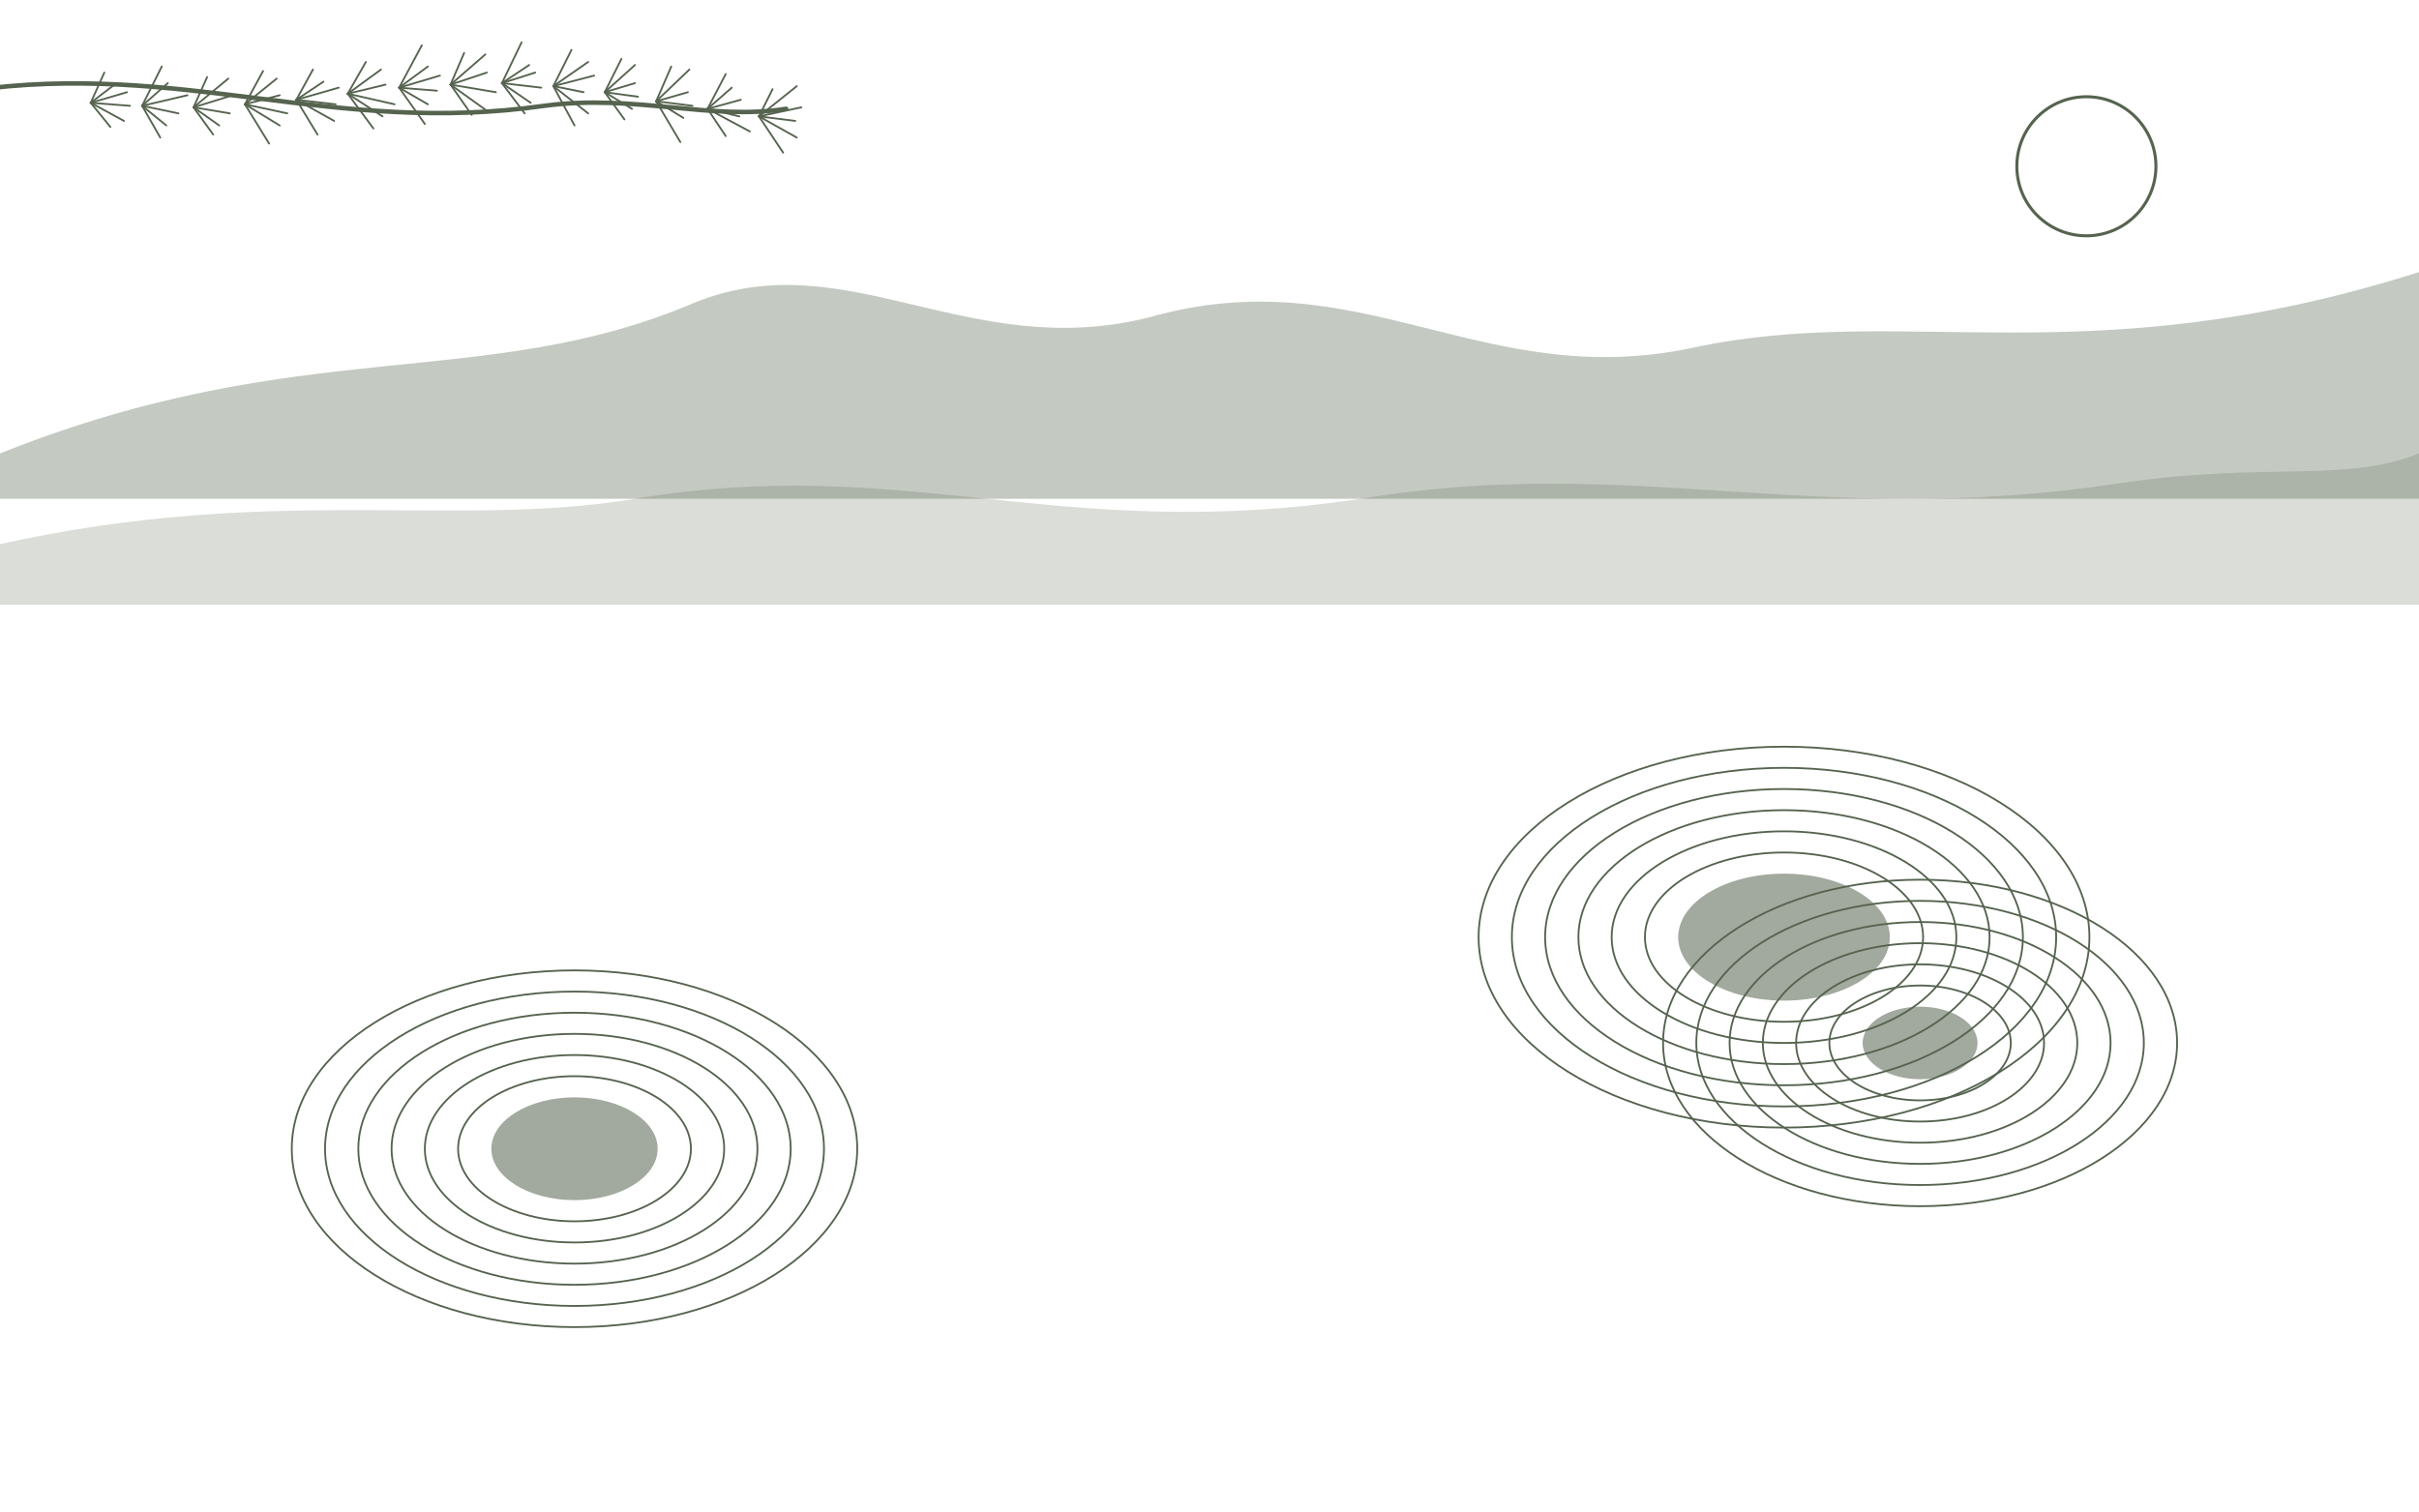
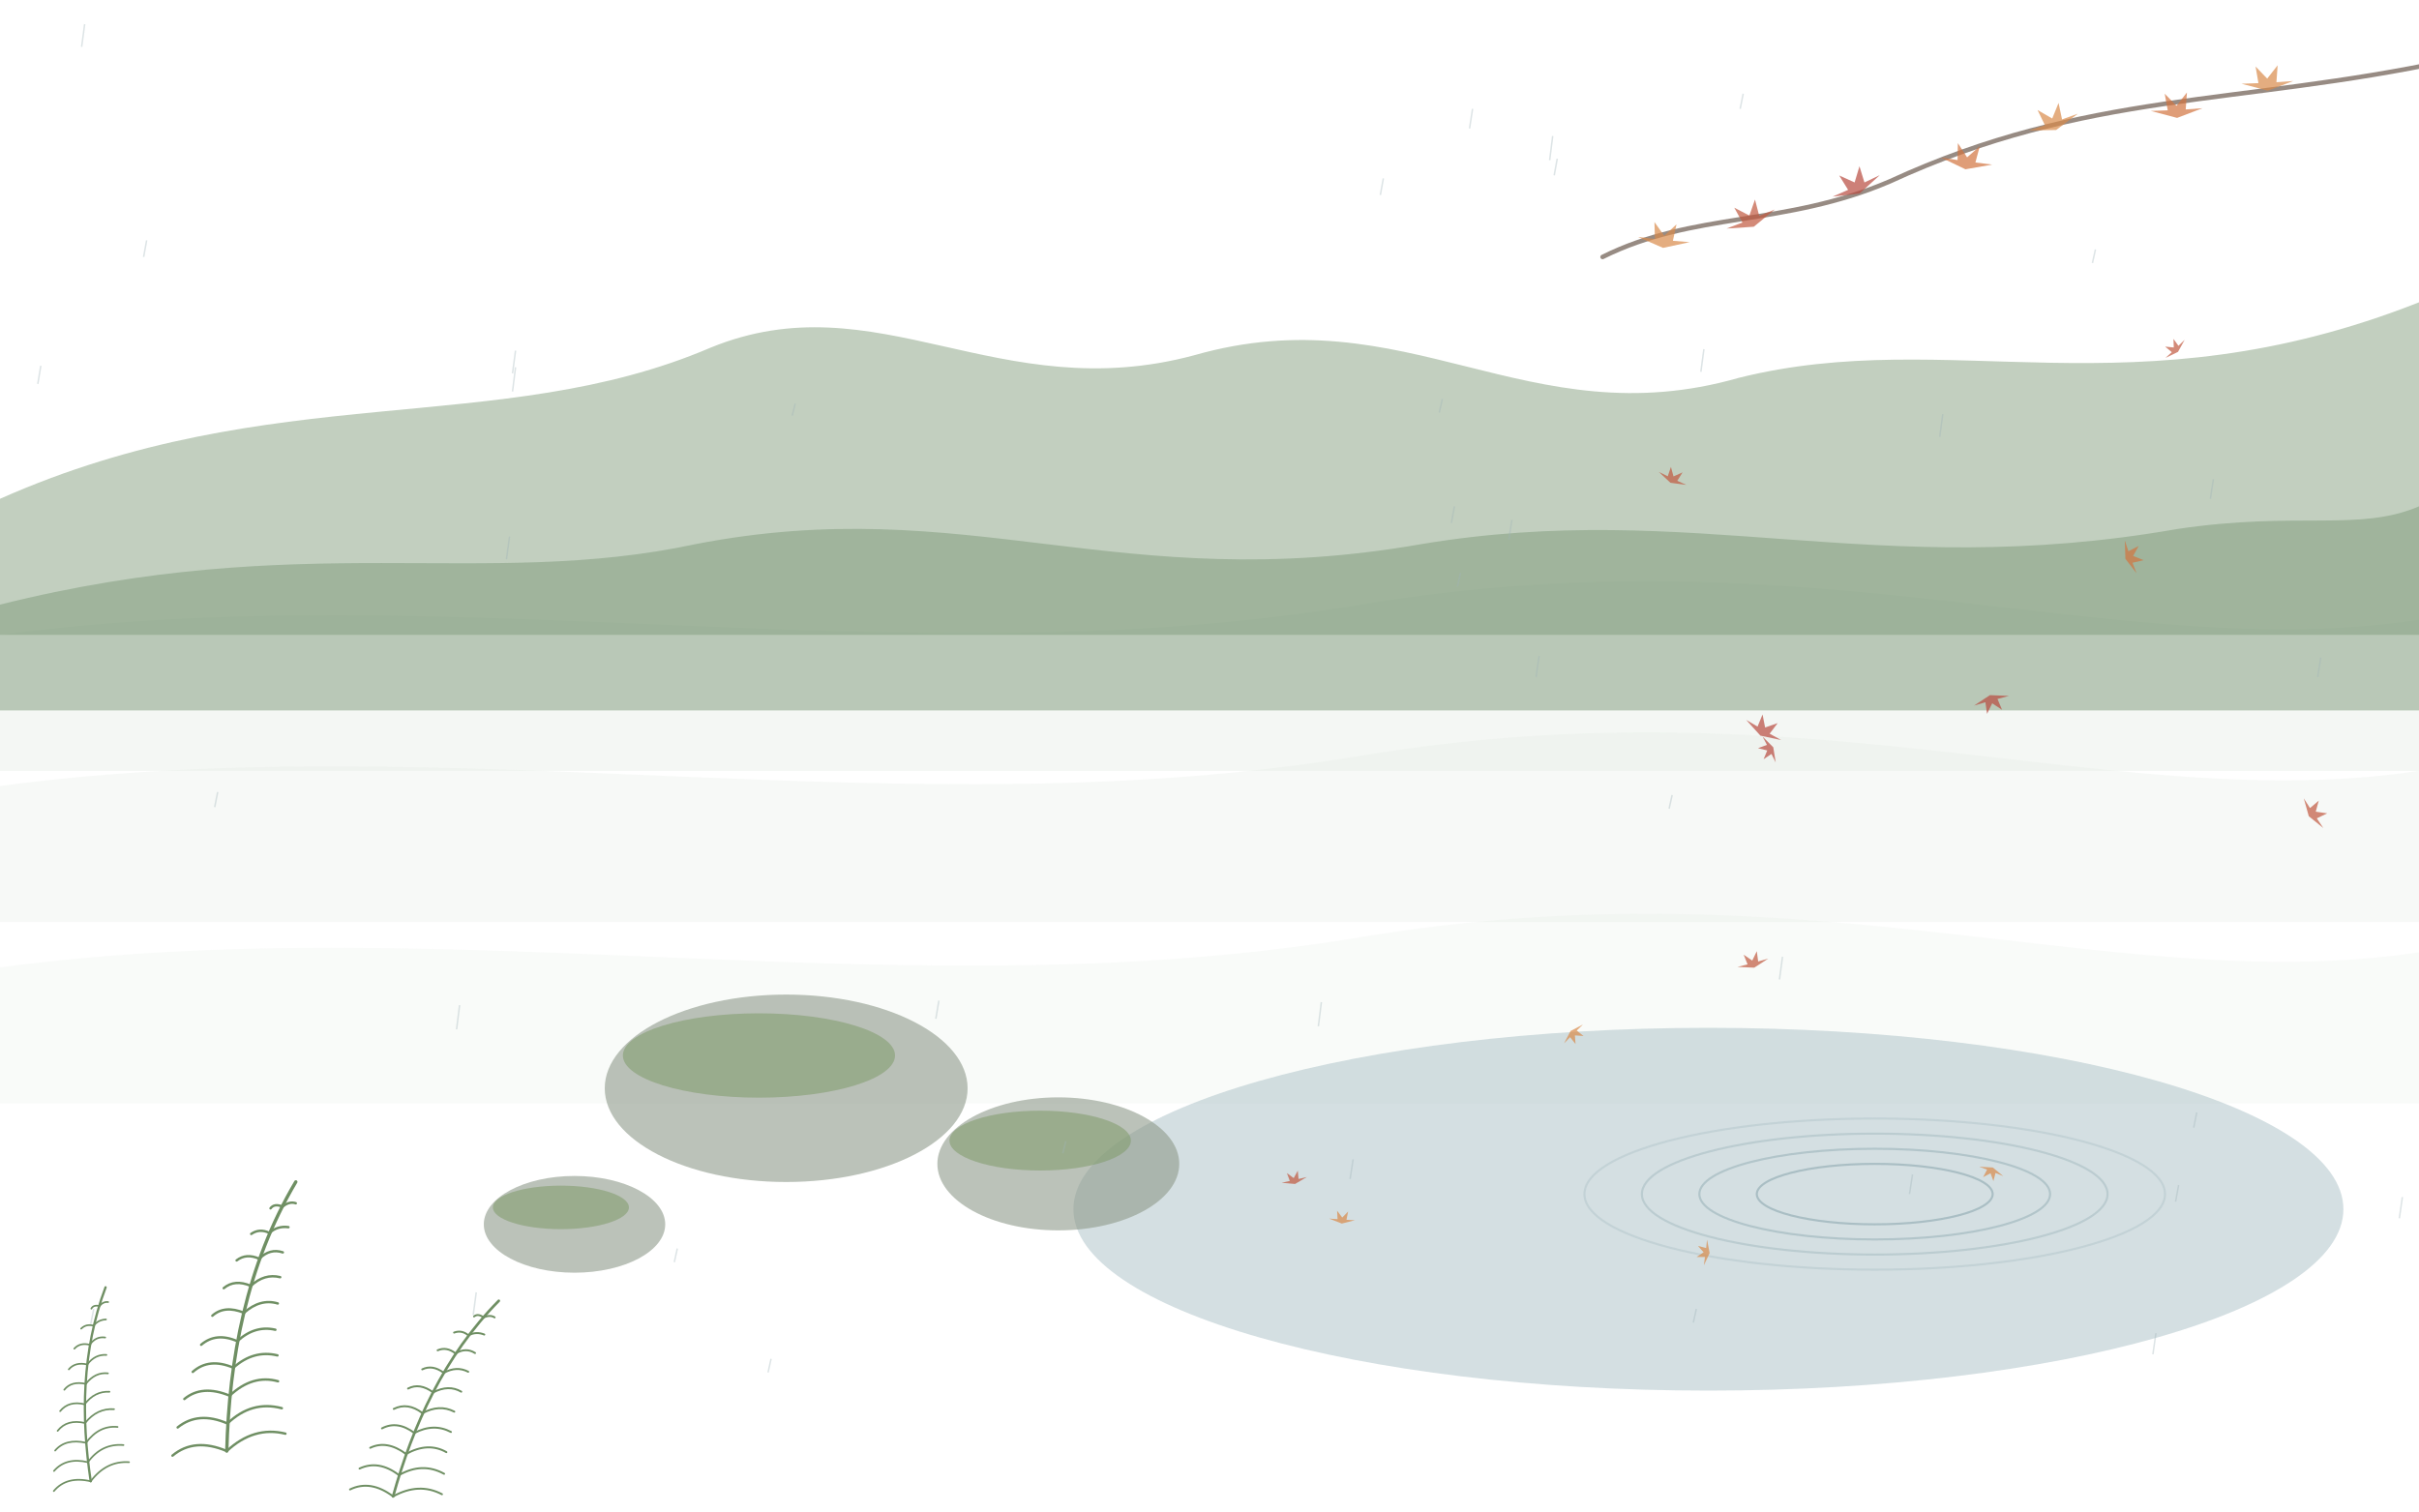
- <svg xmlns="http://www.w3.org/2000/svg" color="#55634f" viewBox="0 0 1600 1000" preserveAspectRatio="xMidYMax slice">
-   <ellipse cx="1180" cy="620" rx="70" ry="42" fill="currentColor" opacity=".55" />
-   <ellipse cx="1180" cy="620" rx="92" ry="56" fill="none" stroke="currentColor" stroke-width="1.2" />
-   <ellipse cx="1180" cy="620" rx="114" ry="70" fill="none" stroke="currentColor" stroke-width="1.2" />
-   <ellipse cx="1180" cy="620" rx="136" ry="84" fill="none" stroke="currentColor" stroke-width="1.2" />
-   <ellipse cx="1180" cy="620" rx="158" ry="98" fill="none" stroke="currentColor" stroke-width="1.2" />
-   <ellipse cx="1180" cy="620" rx="180" ry="112" fill="none" stroke="currentColor" stroke-width="1.2" />
-   <ellipse cx="1180" cy="620" rx="202" ry="126" fill="none" stroke="currentColor" stroke-width="1.2" />
-   <ellipse cx="1270" cy="690" rx="38" ry="24" fill="currentColor" opacity=".55" />
-   <ellipse cx="1270" cy="690" rx="60" ry="38" fill="none" stroke="currentColor" stroke-width="1.2" />
-   <ellipse cx="1270" cy="690" rx="82" ry="52" fill="none" stroke="currentColor" stroke-width="1.2" />
-   <ellipse cx="1270" cy="690" rx="104" ry="66" fill="none" stroke="currentColor" stroke-width="1.2" />
-   <ellipse cx="1270" cy="690" rx="126" ry="80" fill="none" stroke="currentColor" stroke-width="1.2" />
-   <ellipse cx="1270" cy="690" rx="148" ry="94" fill="none" stroke="currentColor" stroke-width="1.2" />
-   <ellipse cx="1270" cy="690" rx="170" ry="108" fill="none" stroke="currentColor" stroke-width="1.2" />
-   <ellipse cx="380" cy="760" rx="55" ry="34" fill="currentColor" opacity=".55" />
-   <ellipse cx="380" cy="760" rx="77" ry="48" fill="none" stroke="currentColor" stroke-width="1.2" />
-   <ellipse cx="380" cy="760" rx="99" ry="62" fill="none" stroke="currentColor" stroke-width="1.2" />
-   <ellipse cx="380" cy="760" rx="121" ry="76" fill="none" stroke="currentColor" stroke-width="1.2" />
-   <ellipse cx="380" cy="760" rx="143" ry="90" fill="none" stroke="currentColor" stroke-width="1.2" />
-   <ellipse cx="380" cy="760" rx="165" ry="104" fill="none" stroke="currentColor" stroke-width="1.2" />
-   <ellipse cx="380" cy="760" rx="187" ry="118" fill="none" stroke="currentColor" stroke-width="1.2" />
-   <path d="M0 300 C 200 220, 320 260, 460 200 C 560 160, 640 240, 760 210 C 900 170, 980 260, 1120 230 C 1260 200, 1380 250, 1600 180 L1600 330 L0 330 Z" fill="currentColor" opacity=".35" />
-   <path d="M0 360 C 180 320, 300 350, 420 330 C 600 300, 700 360, 900 330 C 1080 300, 1200 350, 1400 320 C 1500 305, 1550 320, 1600 300 L1600 400 L0 400 Z" fill="currentColor" opacity=".22" />
-   <path d="M-20 60 C 120 40, 220 90, 360 70 C 420 62, 470 80, 520 72" fill="none" stroke="currentColor" stroke-width="3" stroke-linecap="round" />
-   <line x1="60" y1="68" x2="69" y2="48" stroke="currentColor" stroke-width="1.2" stroke-linecap="round" />
-   <line x1="60" y1="68" x2="77" y2="55" stroke="currentColor" stroke-width="1.2" stroke-linecap="round" />
-   <line x1="60" y1="68" x2="84" y2="61" stroke="currentColor" stroke-width="1.2" stroke-linecap="round" />
-   <line x1="60" y1="68" x2="86" y2="70" stroke="currentColor" stroke-width="1.2" stroke-linecap="round" />
-   <line x1="60" y1="68" x2="82" y2="80" stroke="currentColor" stroke-width="1.2" stroke-linecap="round" />
-   <line x1="60" y1="68" x2="73" y2="84" stroke="currentColor" stroke-width="1.2" stroke-linecap="round" />
-   <line x1="94" y1="70" x2="107" y2="44" stroke="currentColor" stroke-width="1.2" stroke-linecap="round" />
-   <line x1="94" y1="70" x2="111" y2="55" stroke="currentColor" stroke-width="1.2" stroke-linecap="round" />
-   <line x1="94" y1="70" x2="124" y2="63" stroke="currentColor" stroke-width="1.2" stroke-linecap="round" />
-   <line x1="94" y1="70" x2="118" y2="75" stroke="currentColor" stroke-width="1.2" stroke-linecap="round" />
-   <line x1="94" y1="70" x2="110" y2="83" stroke="currentColor" stroke-width="1.2" stroke-linecap="round" />
-   <line x1="94" y1="70" x2="106" y2="91" stroke="currentColor" stroke-width="1.2" stroke-linecap="round" />
-   <line x1="128" y1="71" x2="137" y2="51" stroke="currentColor" stroke-width="1.2" stroke-linecap="round" />
-   <line x1="128" y1="71" x2="151" y2="52" stroke="currentColor" stroke-width="1.2" stroke-linecap="round" />
-   <line x1="128" y1="71" x2="154" y2="63" stroke="currentColor" stroke-width="1.2" stroke-linecap="round" />
-   <line x1="128" y1="71" x2="152" y2="75" stroke="currentColor" stroke-width="1.2" stroke-linecap="round" />
-   <line x1="128" y1="71" x2="145" y2="83" stroke="currentColor" stroke-width="1.2" stroke-linecap="round" />
-   <line x1="128" y1="71" x2="141" y2="89" stroke="currentColor" stroke-width="1.2" stroke-linecap="round" />
-   <line x1="162" y1="69" x2="174" y2="47" stroke="currentColor" stroke-width="1.2" stroke-linecap="round" />
-   <line x1="162" y1="69" x2="183" y2="52" stroke="currentColor" stroke-width="1.2" stroke-linecap="round" />
-   <line x1="162" y1="69" x2="185" y2="63" stroke="currentColor" stroke-width="1.2" stroke-linecap="round" />
-   <line x1="162" y1="69" x2="190" y2="75" stroke="currentColor" stroke-width="1.2" stroke-linecap="round" />
-   <line x1="162" y1="69" x2="185" y2="83" stroke="currentColor" stroke-width="1.2" stroke-linecap="round" />
-   <line x1="162" y1="69" x2="178" y2="95" stroke="currentColor" stroke-width="1.2" stroke-linecap="round" />
-   <line x1="196" y1="66" x2="207" y2="46" stroke="currentColor" stroke-width="1.2" stroke-linecap="round" />
-   <line x1="196" y1="66" x2="214" y2="54" stroke="currentColor" stroke-width="1.2" stroke-linecap="round" />
-   <line x1="196" y1="66" x2="224" y2="58" stroke="currentColor" stroke-width="1.2" stroke-linecap="round" />
-   <line x1="196" y1="66" x2="222" y2="69" stroke="currentColor" stroke-width="1.2" stroke-linecap="round" />
-   <line x1="196" y1="66" x2="221" y2="80" stroke="currentColor" stroke-width="1.2" stroke-linecap="round" />
-   <line x1="196" y1="66" x2="210" y2="89" stroke="currentColor" stroke-width="1.2" stroke-linecap="round" />
-   <line x1="230" y1="62" x2="242" y2="41" stroke="currentColor" stroke-width="1.2" stroke-linecap="round" />
-   <line x1="230" y1="62" x2="252" y2="46" stroke="currentColor" stroke-width="1.2" stroke-linecap="round" />
-   <line x1="230" y1="62" x2="255" y2="56" stroke="currentColor" stroke-width="1.2" stroke-linecap="round" />
-   <line x1="230" y1="62" x2="261" y2="69" stroke="currentColor" stroke-width="1.2" stroke-linecap="round" />
-   <line x1="230" y1="62" x2="253" y2="77" stroke="currentColor" stroke-width="1.2" stroke-linecap="round" />
-   <line x1="230" y1="62" x2="247" y2="85" stroke="currentColor" stroke-width="1.2" stroke-linecap="round" />
-   <line x1="264" y1="58" x2="279" y2="30" stroke="currentColor" stroke-width="1.2" stroke-linecap="round" />
-   <line x1="264" y1="58" x2="283" y2="44" stroke="currentColor" stroke-width="1.2" stroke-linecap="round" />
-   <line x1="264" y1="58" x2="291" y2="50" stroke="currentColor" stroke-width="1.2" stroke-linecap="round" />
-   <line x1="264" y1="58" x2="289" y2="60" stroke="currentColor" stroke-width="1.2" stroke-linecap="round" />
-   <line x1="264" y1="58" x2="283" y2="69" stroke="currentColor" stroke-width="1.2" stroke-linecap="round" />
-   <line x1="264" y1="58" x2="281" y2="82" stroke="currentColor" stroke-width="1.2" stroke-linecap="round" />
-   <line x1="298" y1="56" x2="307" y2="35" stroke="currentColor" stroke-width="1.2" stroke-linecap="round" />
-   <line x1="298" y1="56" x2="321" y2="36" stroke="currentColor" stroke-width="1.2" stroke-linecap="round" />
-   <line x1="298" y1="56" x2="322" y2="48" stroke="currentColor" stroke-width="1.2" stroke-linecap="round" />
-   <line x1="298" y1="56" x2="328" y2="61" stroke="currentColor" stroke-width="1.2" stroke-linecap="round" />
-   <line x1="298" y1="56" x2="323" y2="74" stroke="currentColor" stroke-width="1.2" stroke-linecap="round" />
-   <line x1="298" y1="56" x2="312" y2="76" stroke="currentColor" stroke-width="1.2" stroke-linecap="round" />
-   <line x1="332" y1="55" x2="345" y2="28" stroke="currentColor" stroke-width="1.2" stroke-linecap="round" />
-   <line x1="332" y1="55" x2="350" y2="43" stroke="currentColor" stroke-width="1.2" stroke-linecap="round" />
-   <line x1="332" y1="55" x2="354" y2="48" stroke="currentColor" stroke-width="1.2" stroke-linecap="round" />
-   <line x1="332" y1="55" x2="358" y2="58" stroke="currentColor" stroke-width="1.2" stroke-linecap="round" />
-   <line x1="332" y1="55" x2="351" y2="68" stroke="currentColor" stroke-width="1.2" stroke-linecap="round" />
-   <line x1="332" y1="55" x2="347" y2="75" stroke="currentColor" stroke-width="1.2" stroke-linecap="round" />
-   <line x1="366" y1="57" x2="378" y2="33" stroke="currentColor" stroke-width="1.2" stroke-linecap="round" />
-   <line x1="366" y1="57" x2="389" y2="41" stroke="currentColor" stroke-width="1.2" stroke-linecap="round" />
-   <line x1="366" y1="57" x2="393" y2="50" stroke="currentColor" stroke-width="1.2" stroke-linecap="round" />
-   <line x1="366" y1="57" x2="386" y2="61" stroke="currentColor" stroke-width="1.2" stroke-linecap="round" />
-   <line x1="366" y1="57" x2="389" y2="75" stroke="currentColor" stroke-width="1.2" stroke-linecap="round" />
-   <line x1="366" y1="57" x2="380" y2="83" stroke="currentColor" stroke-width="1.2" stroke-linecap="round" />
-   <line x1="400" y1="61" x2="411" y2="39" stroke="currentColor" stroke-width="1.2" stroke-linecap="round" />
-   <line x1="400" y1="61" x2="420" y2="43" stroke="currentColor" stroke-width="1.2" stroke-linecap="round" />
-   <line x1="400" y1="61" x2="420" y2="55" stroke="currentColor" stroke-width="1.2" stroke-linecap="round" />
-   <line x1="400" y1="61" x2="422" y2="64" stroke="currentColor" stroke-width="1.2" stroke-linecap="round" />
-   <line x1="400" y1="61" x2="418" y2="72" stroke="currentColor" stroke-width="1.2" stroke-linecap="round" />
-   <line x1="400" y1="61" x2="413" y2="79" stroke="currentColor" stroke-width="1.2" stroke-linecap="round" />
-   <line x1="434" y1="67" x2="444" y2="44" stroke="currentColor" stroke-width="1.2" stroke-linecap="round" />
-   <line x1="434" y1="67" x2="456" y2="46" stroke="currentColor" stroke-width="1.2" stroke-linecap="round" />
-   <line x1="434" y1="67" x2="455" y2="61" stroke="currentColor" stroke-width="1.2" stroke-linecap="round" />
-   <line x1="434" y1="67" x2="458" y2="70" stroke="currentColor" stroke-width="1.2" stroke-linecap="round" />
-   <line x1="434" y1="67" x2="452" y2="78" stroke="currentColor" stroke-width="1.2" stroke-linecap="round" />
-   <line x1="434" y1="67" x2="450" y2="94" stroke="currentColor" stroke-width="1.2" stroke-linecap="round" />
-   <line x1="468" y1="72" x2="480" y2="49" stroke="currentColor" stroke-width="1.2" stroke-linecap="round" />
-   <line x1="468" y1="72" x2="484" y2="58" stroke="currentColor" stroke-width="1.2" stroke-linecap="round" />
-   <line x1="468" y1="72" x2="490" y2="66" stroke="currentColor" stroke-width="1.2" stroke-linecap="round" />
-   <line x1="468" y1="72" x2="489" y2="77" stroke="currentColor" stroke-width="1.2" stroke-linecap="round" />
-   <line x1="468" y1="72" x2="496" y2="87" stroke="currentColor" stroke-width="1.2" stroke-linecap="round" />
-   <line x1="468" y1="72" x2="480" y2="90" stroke="currentColor" stroke-width="1.2" stroke-linecap="round" />
-   <line x1="502" y1="77" x2="511" y2="59" stroke="currentColor" stroke-width="1.2" stroke-linecap="round" />
-   <line x1="502" y1="77" x2="527" y2="57" stroke="currentColor" stroke-width="1.2" stroke-linecap="round" />
-   <line x1="502" y1="77" x2="530" y2="71" stroke="currentColor" stroke-width="1.2" stroke-linecap="round" />
-   <line x1="502" y1="77" x2="526" y2="80" stroke="currentColor" stroke-width="1.2" stroke-linecap="round" />
-   <line x1="502" y1="77" x2="527" y2="91" stroke="currentColor" stroke-width="1.2" stroke-linecap="round" />
-   <line x1="502" y1="77" x2="518" y2="101" stroke="currentColor" stroke-width="1.2" stroke-linecap="round" />
-   <circle cx="1380" cy="110" r="46" fill="none" stroke="currentColor" stroke-width="2" />
+ <svg xmlns="http://www.w3.org/2000/svg" viewBox="0 0 1600 1000" preserveAspectRatio="xMidYMax slice">
+   <path d="M0 420 C 300 380, 600 450, 900 400 S 1400 440, 1600 410 L1600 510 L0 510 Z" fill="#dfe8df" opacity="0.35" />
+   <path d="M0 520 C 300 480, 600 550, 900 500 S 1400 540, 1600 510 L1600 610 L0 610 Z" fill="#dfe8df" opacity="0.25" />
+   <path d="M0 640 C 300 600, 600 670, 900 620 S 1400 660, 1600 630 L1600 730 L0 730 Z" fill="#dfe8df" opacity="0.18" />
+   <path d="M0 330 C 180 250, 330 290, 470 230 C 580 185, 660 270, 790 235 C 930 195, 1010 290, 1150 250 C 1290 215, 1410 275, 1600 200 L1600 420 L0 420 Z" fill="#8fa88a" opacity=".55" />
+   <path d="M0 400 C 200 350, 320 390, 460 360 C 640 325, 740 395, 940 360 C 1120 330, 1240 385, 1440 350 C 1520 338, 1560 352, 1600 335 L1600 470 L0 470 Z" fill="#7d9a79" opacity=".5" />
+   <ellipse cx="1130" cy="800" rx="420" ry="120" fill="#9fb8bf" opacity=".45" />
+   <ellipse cx="1240" cy="790" rx="78" ry="20" fill="none" stroke="#7f9ea6" stroke-width="1.4" opacity="0.5" />
+   <ellipse cx="1240" cy="790" rx="116" ry="30" fill="none" stroke="#7f9ea6" stroke-width="1.4" opacity="0.4" />
+   <ellipse cx="1240" cy="790" rx="154" ry="40" fill="none" stroke="#7f9ea6" stroke-width="1.4" opacity="0.3" />
+   <ellipse cx="1240" cy="790" rx="192" ry="50" fill="none" stroke="#7f9ea6" stroke-width="1.4" opacity="0.2" />
+   <ellipse cx="520" cy="720" rx="120" ry="62" fill="#8e9a8a" opacity=".6" />
+   <ellipse cx="502.0" cy="698.3" rx="90.0" ry="27.9" fill="#7f9a6a" opacity=".55" />
+   <ellipse cx="700" cy="770" rx="80" ry="44" fill="#8e9a8a" opacity=".6" />
+   <ellipse cx="688.0" cy="754.6" rx="60.0" ry="19.8" fill="#7f9a6a" opacity=".55" />
+   <ellipse cx="380" cy="810" rx="60" ry="32" fill="#8e9a8a" opacity=".6" />
+   <ellipse cx="371.0" cy="798.8" rx="45.0" ry="14.4" fill="#7f9a6a" opacity=".55" />
+   <g transform="translate(150 960) rotate(-8) scale(1.0)">
+     <path d="M0 0 C 10 -60, 30 -120, 70 -170" fill="none" stroke="#6f8f63" stroke-width="2.2" stroke-linecap="round" />
+     <path d="M0 0 q 20 -14 40 -6" fill="none" stroke="#6f8f63" stroke-width="1.6" stroke-linecap="round" />
+     <path d="M0 0 q -20 -12 -36 -2" fill="none" stroke="#6f8f63" stroke-width="1.6" stroke-linecap="round" />
+     <path d="M3 -18 q 18 -13 37 -5" fill="none" stroke="#6f8f63" stroke-width="1.6" stroke-linecap="round" />
+     <path d="M3 -18 q -18 -11 -33 -2" fill="none" stroke="#6f8f63" stroke-width="1.6" stroke-linecap="round" />
+     <path d="M7 -36 q 17 -12 33 -5" fill="none" stroke="#6f8f63" stroke-width="1.6" stroke-linecap="round" />
+     <path d="M7 -36 q -17 -10 -30 -2" fill="none" stroke="#6f8f63" stroke-width="1.6" stroke-linecap="round" />
+     <path d="M12 -54 q 15 -10 30 -4" fill="none" stroke="#6f8f63" stroke-width="1.6" stroke-linecap="round" />
+     <path d="M12 -54 q -15 -9 -27 -1" fill="none" stroke="#6f8f63" stroke-width="1.6" stroke-linecap="round" />
+     <path d="M17 -71 q 13 -9 26 -4" fill="none" stroke="#6f8f63" stroke-width="1.6" stroke-linecap="round" />
+     <path d="M17 -71 q -13 -8 -24 -1" fill="none" stroke="#6f8f63" stroke-width="1.6" stroke-linecap="round" />
+     <path d="M24 -89 q 12 -8 23 -3" fill="none" stroke="#6f8f63" stroke-width="1.6" stroke-linecap="round" />
+     <path d="M24 -89 q -12 -7 -21 -1" fill="none" stroke="#6f8f63" stroke-width="1.6" stroke-linecap="round" />
+     <path d="M31 -106 q 10 -7 20 -3" fill="none" stroke="#6f8f63" stroke-width="1.6" stroke-linecap="round" />
+     <path d="M31 -106 q -10 -6 -18 -1" fill="none" stroke="#6f8f63" stroke-width="1.6" stroke-linecap="round" />
+     <path d="M39 -123 q 8 -6 16 -2" fill="none" stroke="#6f8f63" stroke-width="1.6" stroke-linecap="round" />
+     <path d="M39 -123 q -8 -5 -15 -1" fill="none" stroke="#6f8f63" stroke-width="1.6" stroke-linecap="round" />
+     <path d="M48 -139 q 6 -4 13 -2" fill="none" stroke="#6f8f63" stroke-width="1.6" stroke-linecap="round" />
+     <path d="M48 -139 q -6 -4 -12 -1" fill="none" stroke="#6f8f63" stroke-width="1.6" stroke-linecap="round" />
+     <path d="M59 -155 q 5 -3 9 -1" fill="none" stroke="#6f8f63" stroke-width="1.6" stroke-linecap="round" />
+     <path d="M59 -155 q -5 -3 -8 -0" fill="none" stroke="#6f8f63" stroke-width="1.6" stroke-linecap="round" />
+   </g>
+   <g transform="translate(260 990) rotate(6) scale(0.8)">
+     <path d="M0 0 C 10 -60, 30 -120, 70 -170" fill="none" stroke="#6f8f63" stroke-width="2.2" stroke-linecap="round" />
+     <path d="M0 0 q 20 -14 40 -6" fill="none" stroke="#6f8f63" stroke-width="1.6" stroke-linecap="round" />
+     <path d="M0 0 q -20 -12 -36 -2" fill="none" stroke="#6f8f63" stroke-width="1.6" stroke-linecap="round" />
+     <path d="M3 -18 q 18 -13 37 -5" fill="none" stroke="#6f8f63" stroke-width="1.6" stroke-linecap="round" />
+     <path d="M3 -18 q -18 -11 -33 -2" fill="none" stroke="#6f8f63" stroke-width="1.6" stroke-linecap="round" />
+     <path d="M7 -36 q 17 -12 33 -5" fill="none" stroke="#6f8f63" stroke-width="1.6" stroke-linecap="round" />
+     <path d="M7 -36 q -17 -10 -30 -2" fill="none" stroke="#6f8f63" stroke-width="1.6" stroke-linecap="round" />
+     <path d="M12 -54 q 15 -10 30 -4" fill="none" stroke="#6f8f63" stroke-width="1.6" stroke-linecap="round" />
+     <path d="M12 -54 q -15 -9 -27 -1" fill="none" stroke="#6f8f63" stroke-width="1.6" stroke-linecap="round" />
+     <path d="M17 -71 q 13 -9 26 -4" fill="none" stroke="#6f8f63" stroke-width="1.6" stroke-linecap="round" />
+     <path d="M17 -71 q -13 -8 -24 -1" fill="none" stroke="#6f8f63" stroke-width="1.6" stroke-linecap="round" />
+     <path d="M24 -89 q 12 -8 23 -3" fill="none" stroke="#6f8f63" stroke-width="1.6" stroke-linecap="round" />
+     <path d="M24 -89 q -12 -7 -21 -1" fill="none" stroke="#6f8f63" stroke-width="1.6" stroke-linecap="round" />
+     <path d="M31 -106 q 10 -7 20 -3" fill="none" stroke="#6f8f63" stroke-width="1.6" stroke-linecap="round" />
+     <path d="M31 -106 q -10 -6 -18 -1" fill="none" stroke="#6f8f63" stroke-width="1.6" stroke-linecap="round" />
+     <path d="M39 -123 q 8 -6 16 -2" fill="none" stroke="#6f8f63" stroke-width="1.6" stroke-linecap="round" />
+     <path d="M39 -123 q -8 -5 -15 -1" fill="none" stroke="#6f8f63" stroke-width="1.6" stroke-linecap="round" />
+     <path d="M48 -139 q 6 -4 13 -2" fill="none" stroke="#6f8f63" stroke-width="1.6" stroke-linecap="round" />
+     <path d="M48 -139 q -6 -4 -12 -1" fill="none" stroke="#6f8f63" stroke-width="1.6" stroke-linecap="round" />
+     <path d="M59 -155 q 5 -3 9 -1" fill="none" stroke="#6f8f63" stroke-width="1.6" stroke-linecap="round" />
+     <path d="M59 -155 q -5 -3 -8 -0" fill="none" stroke="#6f8f63" stroke-width="1.6" stroke-linecap="round" />
+   </g>
+   <g transform="translate(60 980) rotate(-18) scale(0.7)">
+     <path d="M0 0 C 10 -60, 30 -120, 70 -170" fill="none" stroke="#6f8f63" stroke-width="2.2" stroke-linecap="round" />
+     <path d="M0 0 q 20 -14 40 -6" fill="none" stroke="#6f8f63" stroke-width="1.6" stroke-linecap="round" />
+     <path d="M0 0 q -20 -12 -36 -2" fill="none" stroke="#6f8f63" stroke-width="1.6" stroke-linecap="round" />
+     <path d="M3 -18 q 18 -13 37 -5" fill="none" stroke="#6f8f63" stroke-width="1.6" stroke-linecap="round" />
+     <path d="M3 -18 q -18 -11 -33 -2" fill="none" stroke="#6f8f63" stroke-width="1.6" stroke-linecap="round" />
+     <path d="M7 -36 q 17 -12 33 -5" fill="none" stroke="#6f8f63" stroke-width="1.6" stroke-linecap="round" />
+     <path d="M7 -36 q -17 -10 -30 -2" fill="none" stroke="#6f8f63" stroke-width="1.6" stroke-linecap="round" />
+     <path d="M12 -54 q 15 -10 30 -4" fill="none" stroke="#6f8f63" stroke-width="1.6" stroke-linecap="round" />
+     <path d="M12 -54 q -15 -9 -27 -1" fill="none" stroke="#6f8f63" stroke-width="1.6" stroke-linecap="round" />
+     <path d="M17 -71 q 13 -9 26 -4" fill="none" stroke="#6f8f63" stroke-width="1.6" stroke-linecap="round" />
+     <path d="M17 -71 q -13 -8 -24 -1" fill="none" stroke="#6f8f63" stroke-width="1.6" stroke-linecap="round" />
+     <path d="M24 -89 q 12 -8 23 -3" fill="none" stroke="#6f8f63" stroke-width="1.6" stroke-linecap="round" />
+     <path d="M24 -89 q -12 -7 -21 -1" fill="none" stroke="#6f8f63" stroke-width="1.6" stroke-linecap="round" />
+     <path d="M31 -106 q 10 -7 20 -3" fill="none" stroke="#6f8f63" stroke-width="1.6" stroke-linecap="round" />
+     <path d="M31 -106 q -10 -6 -18 -1" fill="none" stroke="#6f8f63" stroke-width="1.6" stroke-linecap="round" />
+     <path d="M39 -123 q 8 -6 16 -2" fill="none" stroke="#6f8f63" stroke-width="1.6" stroke-linecap="round" />
+     <path d="M39 -123 q -8 -5 -15 -1" fill="none" stroke="#6f8f63" stroke-width="1.6" stroke-linecap="round" />
+     <path d="M48 -139 q 6 -4 13 -2" fill="none" stroke="#6f8f63" stroke-width="1.6" stroke-linecap="round" />
+     <path d="M48 -139 q -6 -4 -12 -1" fill="none" stroke="#6f8f63" stroke-width="1.6" stroke-linecap="round" />
+     <path d="M59 -155 q 5 -3 9 -1" fill="none" stroke="#6f8f63" stroke-width="1.6" stroke-linecap="round" />
+     <path d="M59 -155 q -5 -3 -8 -0" fill="none" stroke="#6f8f63" stroke-width="1.6" stroke-linecap="round" />
+   </g>
+   <path d="M1620 40 C 1480 70, 1380 60, 1250 120 C 1180 150, 1120 140, 1060 170" fill="none" stroke="#6b5a4e" stroke-width="3" stroke-linecap="round" opacity=".7" />
+   <polygon points="1500.0 60.0 1482.6 55.4 1493.8 55.0 1491.9 44.0 1499.6 52.0 1506.5 43.2 1505.7 54.4 1516.8 53.6" fill="#d98a4a" opacity=".7" />
+   <polygon points="1440.0 78.0 1422.6 73.4 1433.8 73.0 1431.8 62.0 1439.6 70.0 1446.5 61.2 1445.7 72.4 1456.8 71.6" fill="#d2733f" opacity=".7" />
+   <polygon points="1360.0 86.0 1342.0 86.3 1352.6 82.9 1347.7 72.8 1357.4 78.4 1361.6 68.1 1363.9 79.0 1374.4 75.2" fill="#d98a4a" opacity=".7" />
+   <polygon points="1300.0 112.0 1283.8 104.2 1294.8 105.9 1295.0 94.7 1301.1 104.1 1309.5 96.7 1306.6 107.5 1317.7 108.9" fill="#d2733f" opacity=".7" />
+   <polygon points="1230.0 128.0 1212.1 130.1 1222.4 125.6 1216.5 116.1 1226.7 120.7 1229.9 110.0 1233.2 120.7 1243.3 115.9" fill="#b84a3e" opacity=".7" />
+   <polygon points="1160.0 150.0 1142.0 151.2 1152.5 147.2 1147.1 137.4 1157.1 142.6 1160.8 132.0 1163.6 142.8 1173.9 138.6" fill="#c0583f" opacity=".7" />
+   <polygon points="1100.0 164.0 1083.5 156.8 1094.6 158.1 1094.3 146.9 1100.8 156.0 1108.9 148.4 1106.5 159.3 1117.6 160.2" fill="#d98a4a" opacity=".7" />
+   <polygon points="1527.1 540.0 1523.8 528.2 1527.9 534.6 1533.7 529.7 1531.7 537.0 1539.3 538.1 1532.4 541.4 1536.7 547.8" fill="#c0583f" opacity=".7" />
+   <polygon points="1440.6 232.8 1432.3 236.8 1436.5 233.0 1432.1 229.3 1437.8 229.9 1437.6 224.2 1440.9 228.8 1445.0 224.8" fill="#c0583f" opacity=".7" />
+   <polygon points="1405.8 369.7 1405.4 357.5 1407.8 364.7 1414.6 361.2 1410.9 367.8 1417.9 370.6 1410.5 372.3 1413.2 379.3" fill="#d2733f" opacity=".7" />
+   <polygon points="1316.2 459.9 1328.8 460.4 1321.2 462.4 1324.2 469.6 1317.7 465.3 1314.3 472.3 1313.2 464.6 1305.7 466.8" fill="#b84a3e" opacity=".7" />
+   <polygon points="1164.4 486.7 1155.0 476.3 1162.5 480.7 1165.8 472.7 1167.5 481.3 1175.8 478.4 1170.5 485.4 1178.1 489.6" fill="#b84a3e" opacity=".7" />
+   <polygon points="1104.9 319.4 1097.2 312.2 1103.1 315.1 1105.2 308.9 1106.9 315.2 1112.9 312.5 1109.4 318.1 1115.4 320.8" fill="#c0583f" opacity=".7" />
+   <polygon points="1160.3 640.2 1149.2 639.7 1155.9 638.0 1153.3 631.6 1159.0 635.5 1162.0 629.3 1162.9 636.1 1169.6 634.2" fill="#c0583f" opacity=".7" />
+   <polygon points="1038.8 682.1 1047.0 677.8 1042.9 681.8 1047.4 685.4 1041.7 685.0 1042.1 690.7 1038.5 686.2 1034.5 690.3" fill="#d98a4a" opacity=".7" />
+   <polygon points="1172.9 494.4 1174.5 504.4 1171.7 498.8 1166.5 502.3 1168.9 496.5 1162.8 495.0 1168.7 492.8 1165.8 487.3" fill="#b84a3e" opacity=".7" />
+   <polygon points="856.6 783.3 847.7 782.5 853.1 781.3 851.2 776.1 855.7 779.4 858.4 774.5 858.9 780.0 864.4 778.7" fill="#c0583f" opacity=".7" />
+   <polygon points="887.5 809.5 879.1 806.2 884.7 806.6 884.4 801.0 887.8 805.5 891.7 801.5 890.6 807.0 896.2 807.3" fill="#d98a4a" opacity=".7" />
+   <polygon points="1318.1 772.4 1325.0 778.1 1319.9 776.0 1318.5 781.4 1316.6 776.2 1311.7 778.8 1314.3 773.8 1309.1 771.9" fill="#d98a4a" opacity=".7" />
+   <polygon points="1130.8 829.0 1127.0 837.1 1127.7 831.6 1122.2 831.6 1126.8 828.5 1123.1 824.3 1128.5 825.7 1129.1 820.1" fill="#d98a4a" opacity=".7" />
+   <line x1="1030" y1="105" x2="1028" y2="116" stroke="#9fb3b8" stroke-width="1" opacity=".35" />
+   <line x1="341" y1="243" x2="339" y2="259" stroke="#9fb3b8" stroke-width="1" opacity=".35" />
+   <line x1="1285" y1="274" x2="1283" y2="289" stroke="#9fb3b8" stroke-width="1" opacity=".35" />
+   <line x1="337" y1="355" x2="335" y2="370" stroke="#9fb3b8" stroke-width="1" opacity=".35" />
+   <line x1="1027" y1="90" x2="1025" y2="106" stroke="#9fb3b8" stroke-width="1" opacity=".35" />
+   <line x1="341" y1="232" x2="339" y2="247" stroke="#9fb3b8" stroke-width="1" opacity=".35" />
+   <line x1="526" y1="267" x2="524" y2="275" stroke="#9fb3b8" stroke-width="1" opacity=".35" />
+   <line x1="144" y1="524" x2="142" y2="534" stroke="#9fb3b8" stroke-width="1" opacity=".35" />
+   <line x1="962" y1="335" x2="960" y2="346" stroke="#9fb3b8" stroke-width="1" opacity=".35" />
+   <line x1="1535" y1="435" x2="1533" y2="448" stroke="#9fb3b8" stroke-width="1" opacity=".35" />
+   <line x1="1386" y1="165" x2="1384" y2="174" stroke="#9fb3b8" stroke-width="1" opacity=".35" />
+   <line x1="1453" y1="736" x2="1451" y2="746" stroke="#9fb3b8" stroke-width="1" opacity=".35" />
+   <line x1="304" y1="665" x2="302" y2="681" stroke="#9fb3b8" stroke-width="1" opacity=".35" />
+   <line x1="315" y1="855" x2="313" y2="870" stroke="#9fb3b8" stroke-width="1" opacity=".35" />
+   <line x1="966" y1="379" x2="964" y2="388" stroke="#9fb3b8" stroke-width="1" opacity=".35" />
+   <line x1="62" y1="866" x2="60" y2="876" stroke="#9fb3b8" stroke-width="1" opacity=".35" />
+   <line x1="1127" y1="231" x2="1125" y2="246" stroke="#9fb3b8" stroke-width="1" opacity=".35" />
+   <line x1="954" y1="264" x2="952" y2="273" stroke="#9fb3b8" stroke-width="1" opacity=".35" />
+   <line x1="1153" y1="62" x2="1151" y2="72" stroke="#9fb3b8" stroke-width="1" opacity=".35" />
+   <line x1="895" y1="767" x2="893" y2="780" stroke="#9fb3b8" stroke-width="1" opacity=".35" />
+   <line x1="448" y1="826" x2="446" y2="835" stroke="#9fb3b8" stroke-width="1" opacity=".35" />
+   <line x1="27" y1="242" x2="25" y2="254" stroke="#9fb3b8" stroke-width="1" opacity=".35" />
+   <line x1="97" y1="159" x2="95" y2="170" stroke="#9fb3b8" stroke-width="1" opacity=".35" />
+   <line x1="915" y1="118" x2="913" y2="129" stroke="#9fb3b8" stroke-width="1" opacity=".35" />
+   <line x1="1426" y1="882" x2="1424" y2="896" stroke="#9fb3b8" stroke-width="1" opacity=".35" />
+   <line x1="1106" y1="526" x2="1104" y2="535" stroke="#9fb3b8" stroke-width="1" opacity=".35" />
+   <line x1="56" y1="16" x2="54" y2="31" stroke="#9fb3b8" stroke-width="1" opacity=".35" />
+   <line x1="1122" y1="866" x2="1120" y2="875" stroke="#9fb3b8" stroke-width="1" opacity=".35" />
+   <line x1="1018" y1="434" x2="1016" y2="448" stroke="#9fb3b8" stroke-width="1" opacity=".35" />
+   <line x1="510" y1="899" x2="508" y2="908" stroke="#9fb3b8" stroke-width="1" opacity=".35" />
+   <line x1="874" y1="663" x2="872" y2="679" stroke="#9fb3b8" stroke-width="1" opacity=".35" />
+   <line x1="1179" y1="633" x2="1177" y2="648" stroke="#9fb3b8" stroke-width="1" opacity=".35" />
+   <line x1="1464" y1="317" x2="1462" y2="330" stroke="#9fb3b8" stroke-width="1" opacity=".35" />
+   <line x1="1441" y1="784" x2="1439" y2="795" stroke="#9fb3b8" stroke-width="1" opacity=".35" />
+   <line x1="1265" y1="777" x2="1263" y2="790" stroke="#9fb3b8" stroke-width="1" opacity=".35" />
+   <line x1="1000" y1="344" x2="998" y2="357" stroke="#9fb3b8" stroke-width="1" opacity=".35" />
+   <line x1="974" y1="72" x2="972" y2="85" stroke="#9fb3b8" stroke-width="1" opacity=".35" />
+   <line x1="1589" y1="792" x2="1587" y2="806" stroke="#9fb3b8" stroke-width="1" opacity=".35" />
+   <line x1="621" y1="662" x2="619" y2="674" stroke="#9fb3b8" stroke-width="1" opacity=".35" />
+   <line x1="705" y1="755" x2="703" y2="763" stroke="#9fb3b8" stroke-width="1" opacity=".35" />
</svg>
